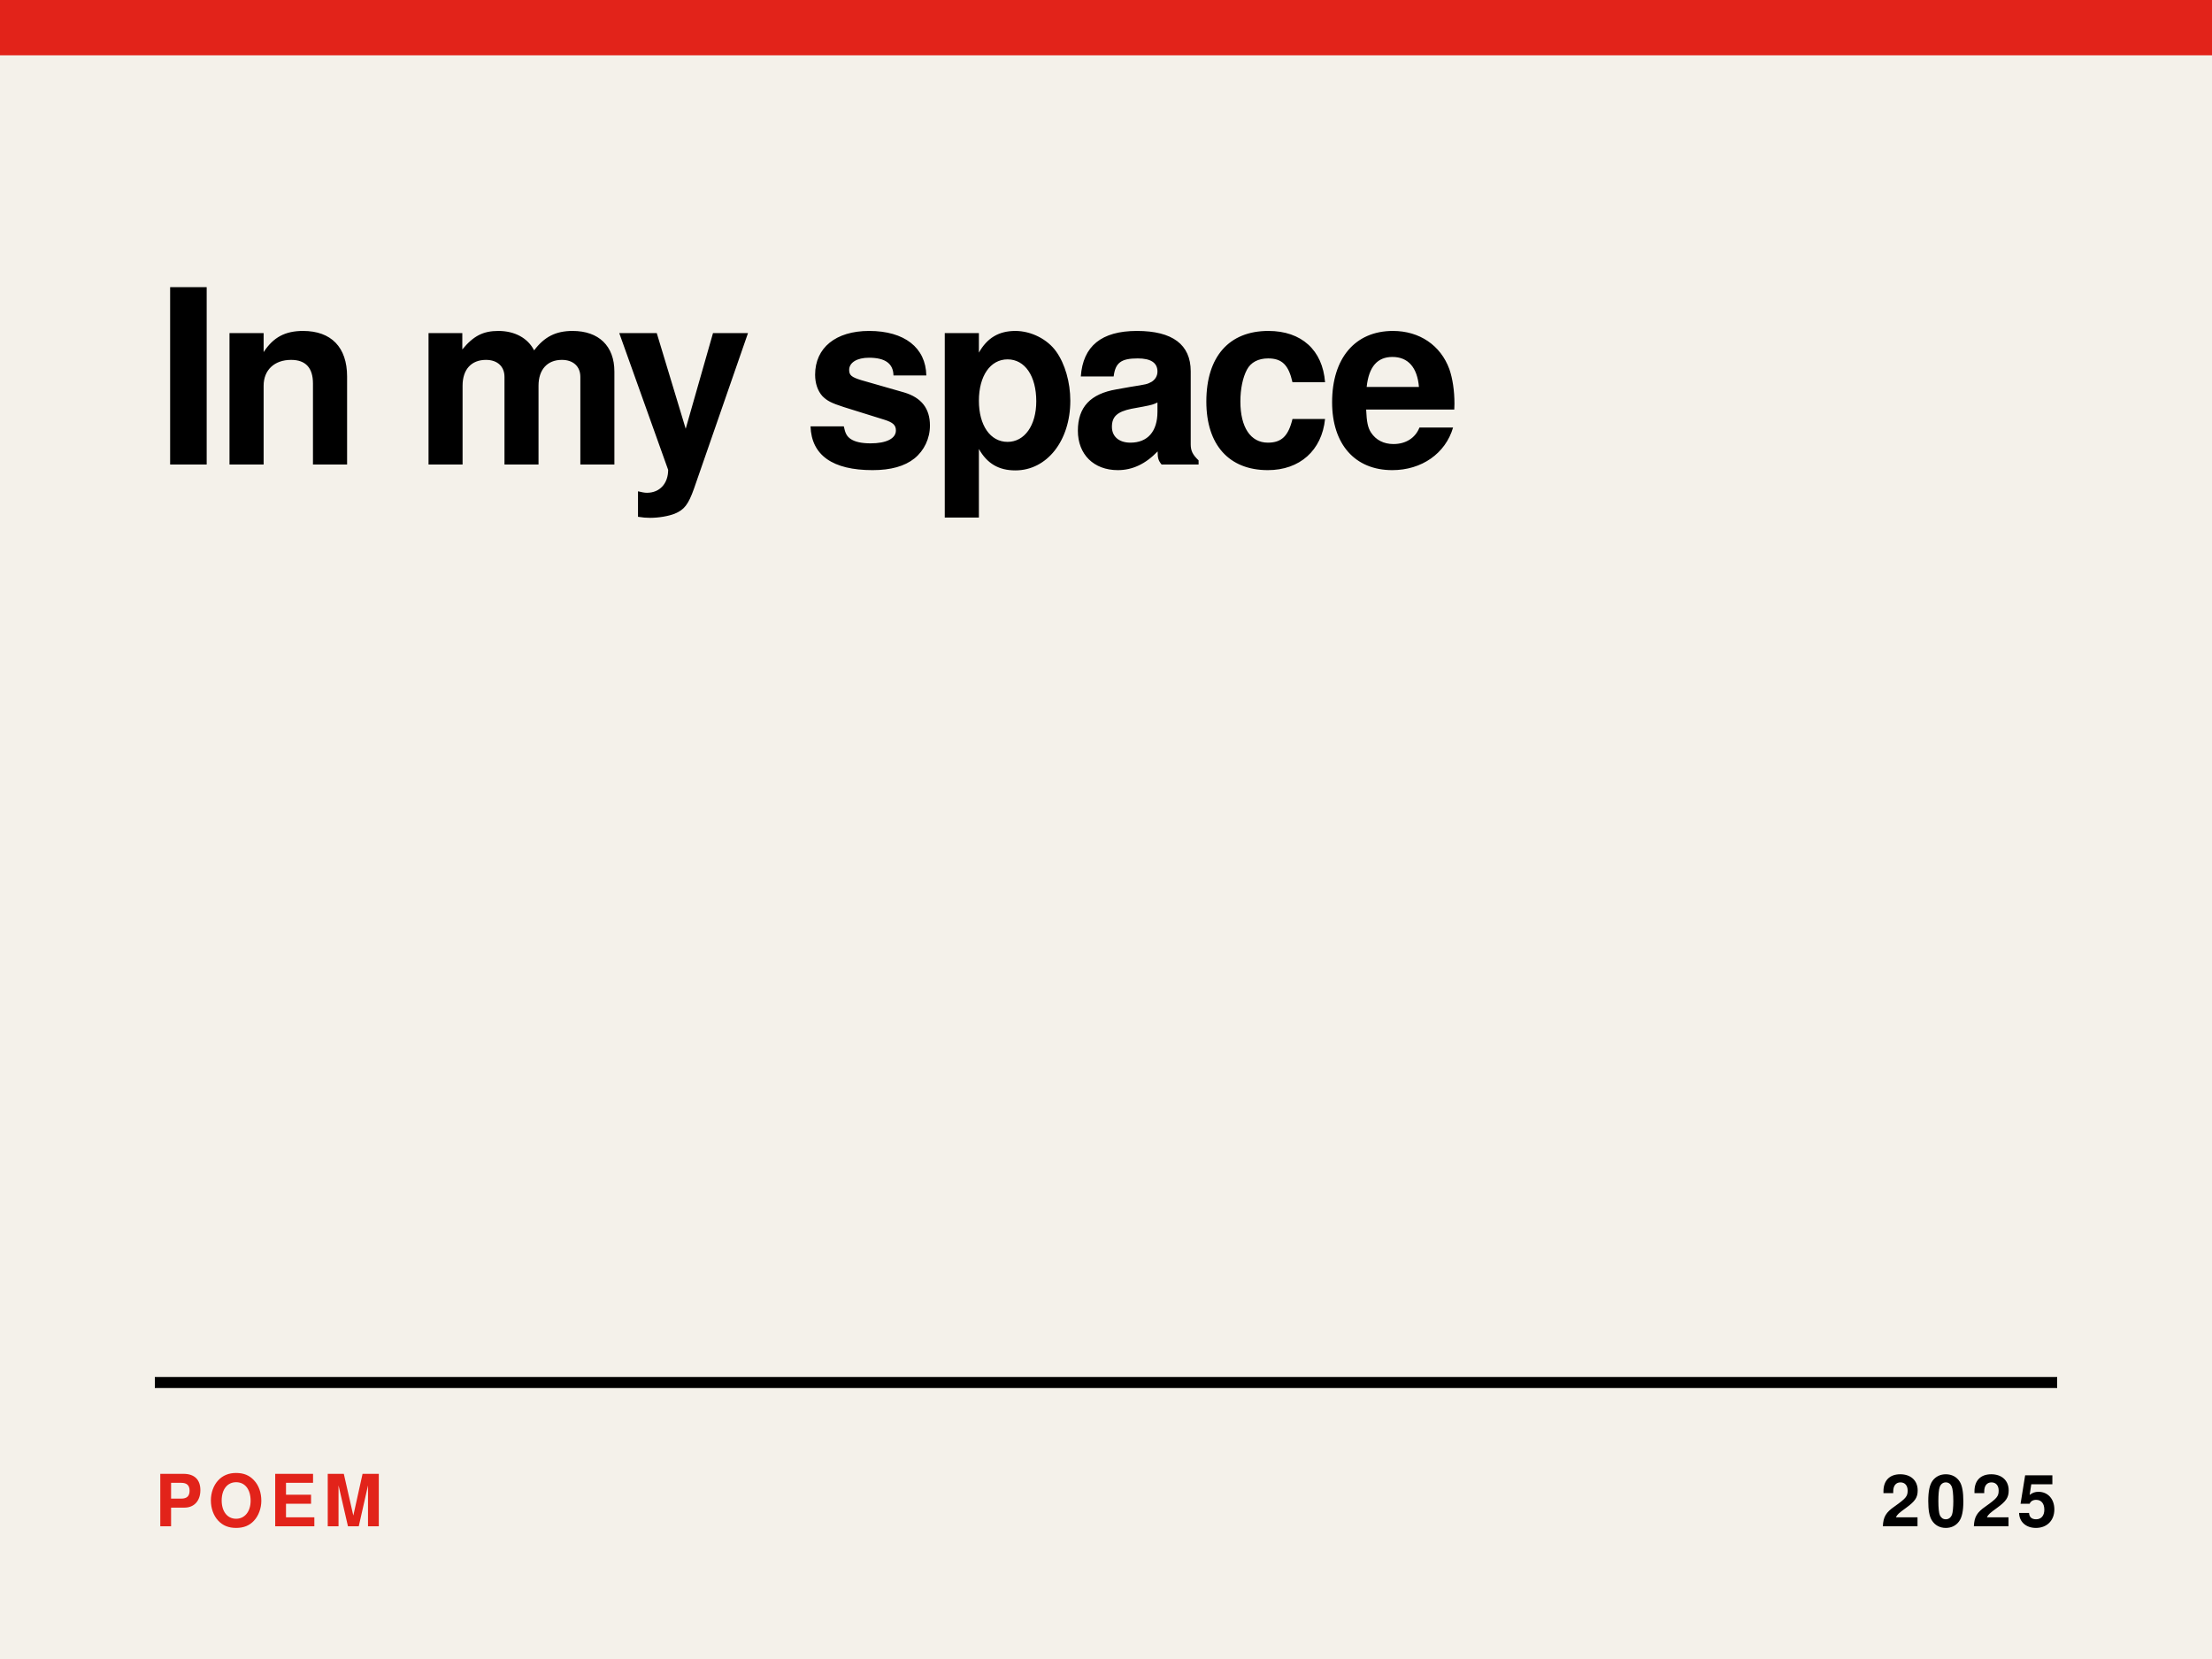
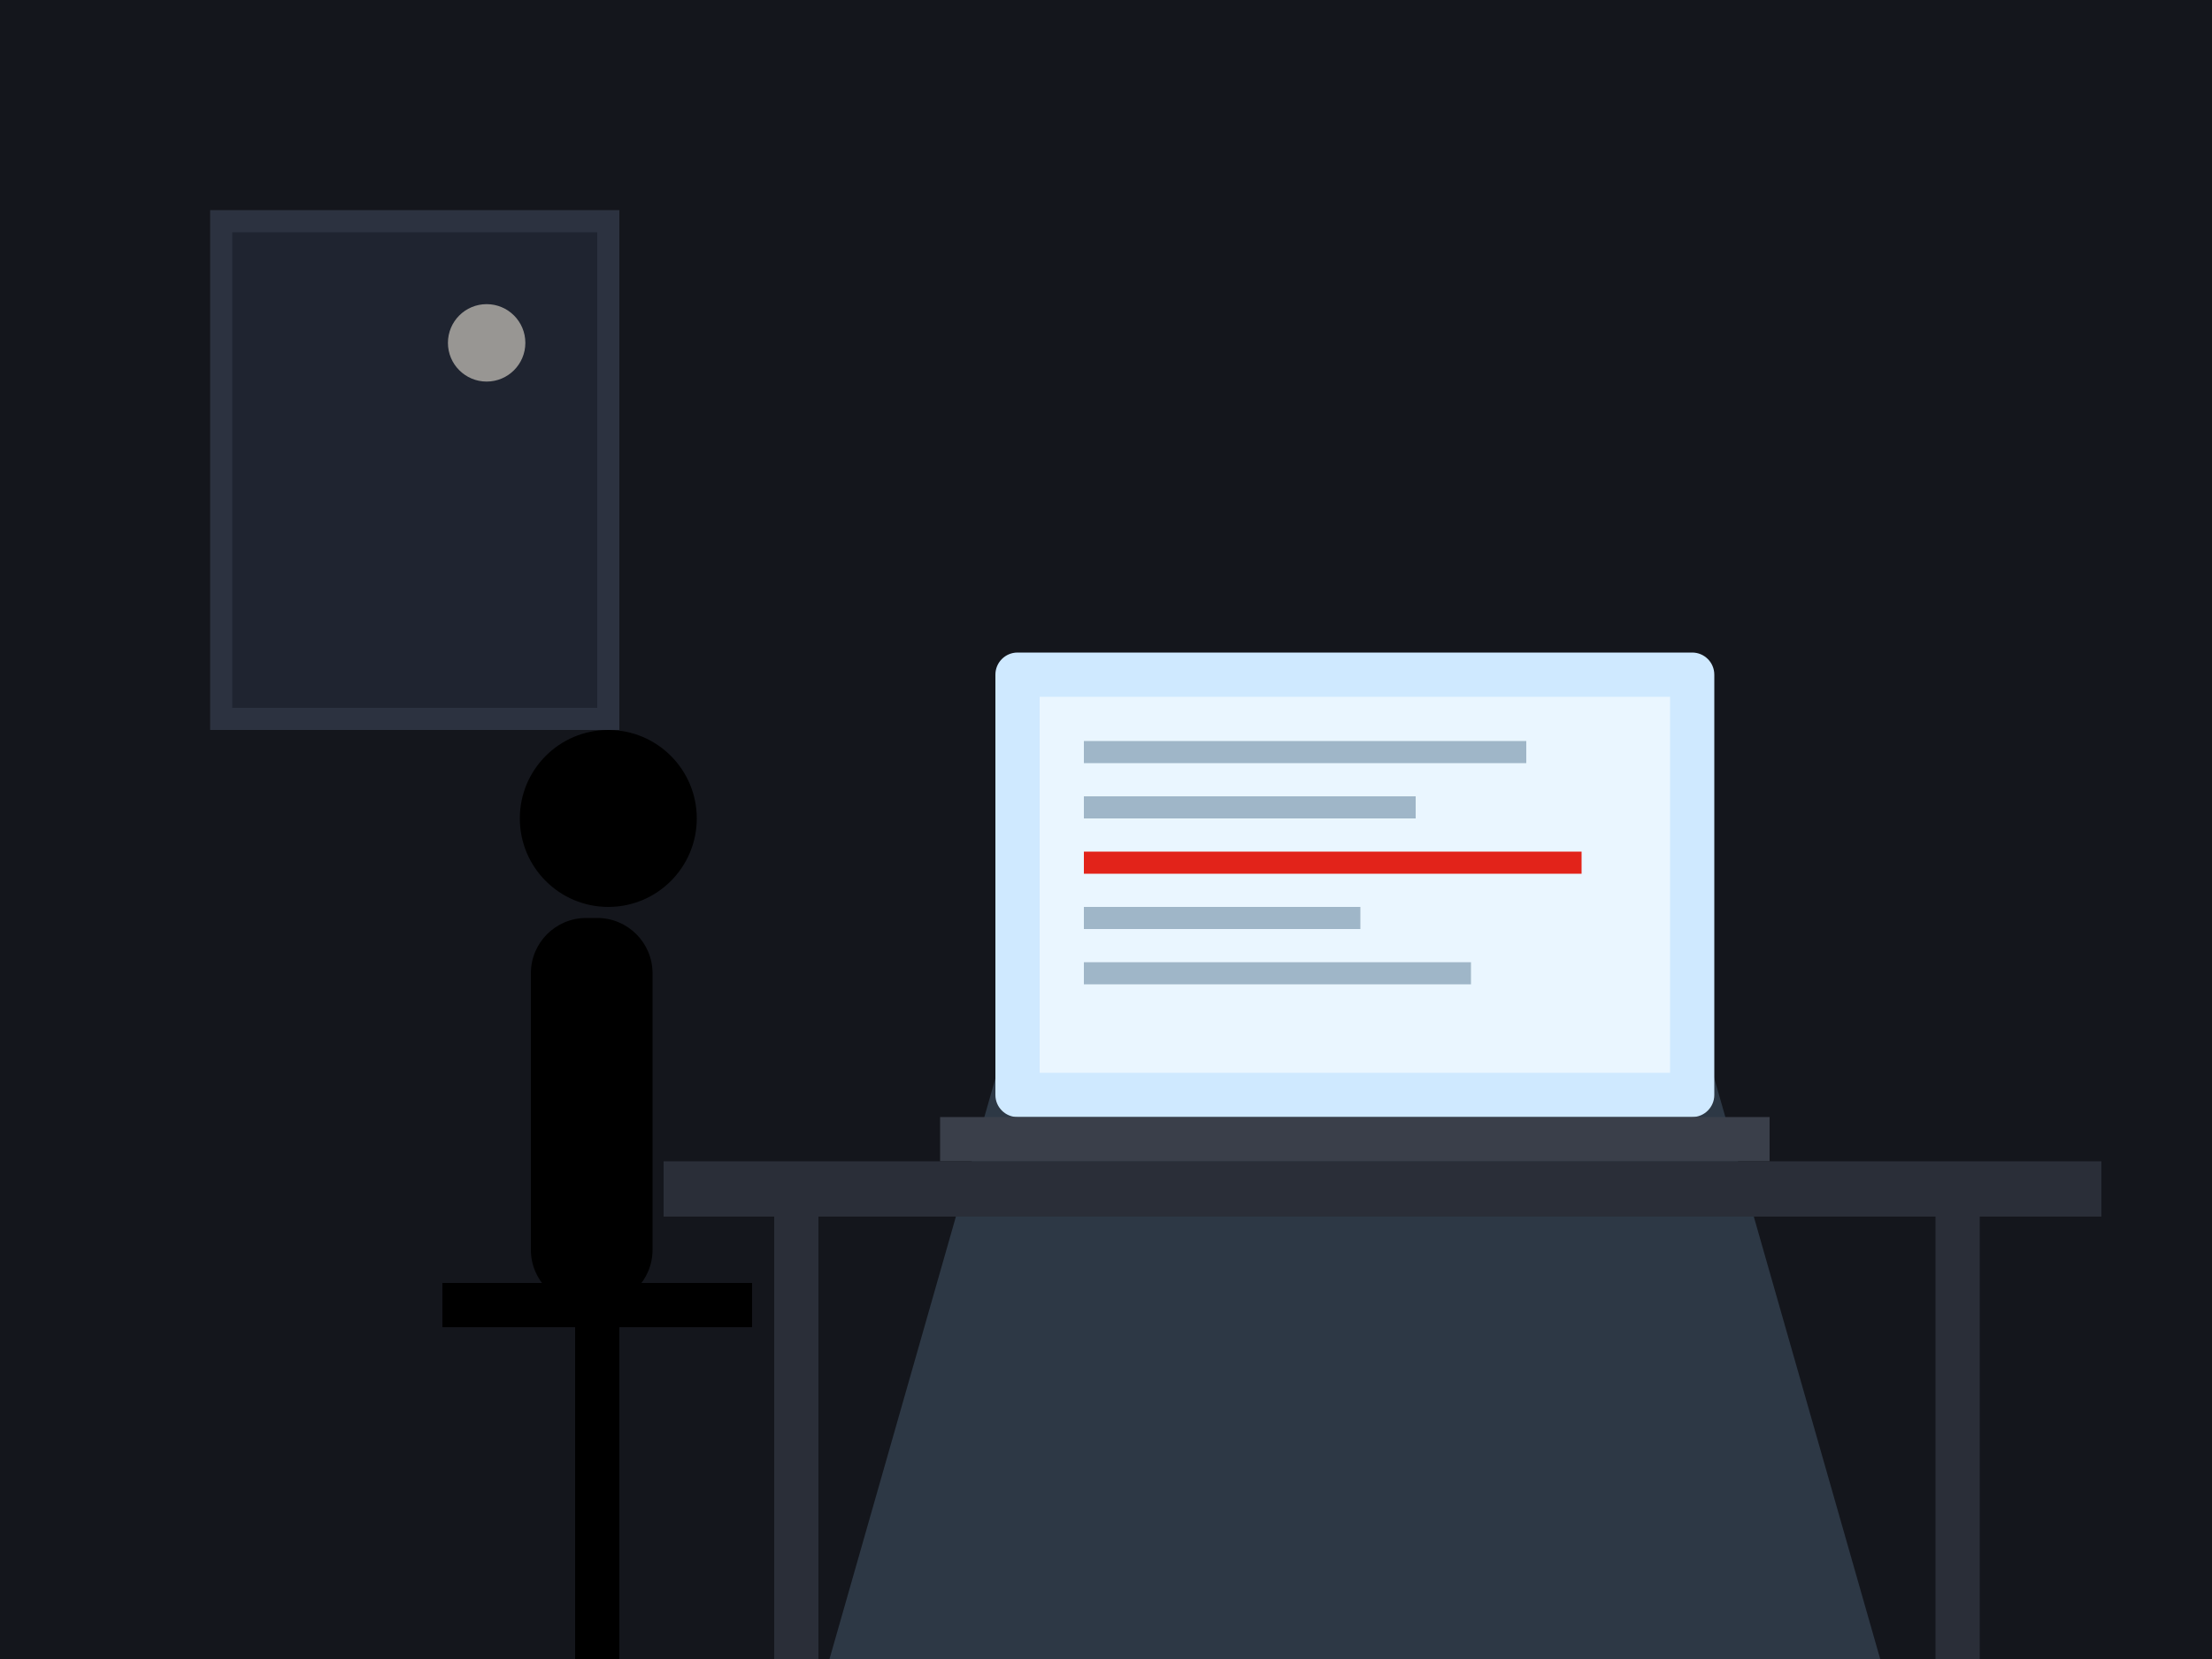
<svg xmlns="http://www.w3.org/2000/svg" viewBox="0 0 400 300" width="400" height="300">
-   <rect width="400" height="300" fill="#f4f1ea" />
-   <rect width="400" height="10" fill="#e2231a" />
-   <text x="28" y="84" font-family="'Helvetica Neue', Helvetica, Arial, sans-serif" font-size="44" font-weight="700" letter-spacing="-1.5" fill="#000">
-     <tspan x="28" dy="0">In my space</tspan>
-   </text>
-   <line x1="28" y1="250" x2="372" y2="250" stroke="#000" stroke-width="2" />
-   <text x="28" y="276" font-family="'Helvetica Neue', Helvetica, Arial, sans-serif" font-size="13" font-weight="700" letter-spacing="1" fill="#e2231a">POEM</text>
-   <text x="372" y="276" text-anchor="end" font-family="'Helvetica Neue', Helvetica, Arial, sans-serif" font-size="13" font-weight="700" letter-spacing="1" fill="#000">2025</text>
+   <rect width="400" height="300" fill="#14161c" />
+   <path d="M150 300 L190 160 L300 160 L340 300 Z" fill="#9fd3ff" opacity=".18" />
+   <rect x="40" y="40" width="70" height="90" fill="#1f2430" stroke="#2c3240" stroke-width="4" />
+   <circle cx="88" cy="62" r="7" fill="#e9e3d6" opacity=".6" />
+   <rect x="180" y="118" width="130" height="84" rx="4" fill="#cfe9ff" />
+   <rect x="188" y="126" width="114" height="68" fill="#eaf6ff" />
+   <rect x="196" y="134" width="80" height="4" fill="#9fb6c8" />
+   <rect x="196" y="144" width="60" height="4" fill="#9fb6c8" />
+   <rect x="196" y="154" width="90" height="4" fill="#e2231a" />
+   <rect x="196" y="164" width="50" height="4" fill="#9fb6c8" />
+   <rect x="196" y="174" width="70" height="4" fill="#9fb6c8" />
+   <rect x="170" y="202" width="150" height="8" fill="#3a3f4a" />
+   <rect x="120" y="210" width="260" height="10" fill="#2a2e38" />
+   <rect x="140" y="220" width="8" height="80" fill="#2a2e38" />
+   <rect x="350" y="220" width="8" height="80" fill="#2a2e38" />
+   <rect x="96" y="166" width="22" height="70" rx="10" fill="#000" />
+   <circle cx="110" cy="148" r="16" fill="#000" />
+   <rect x="80" y="232" width="56" height="8" fill="#000" />
+   <rect x="104" y="240" width="8" height="60" fill="#000" />
</svg>
